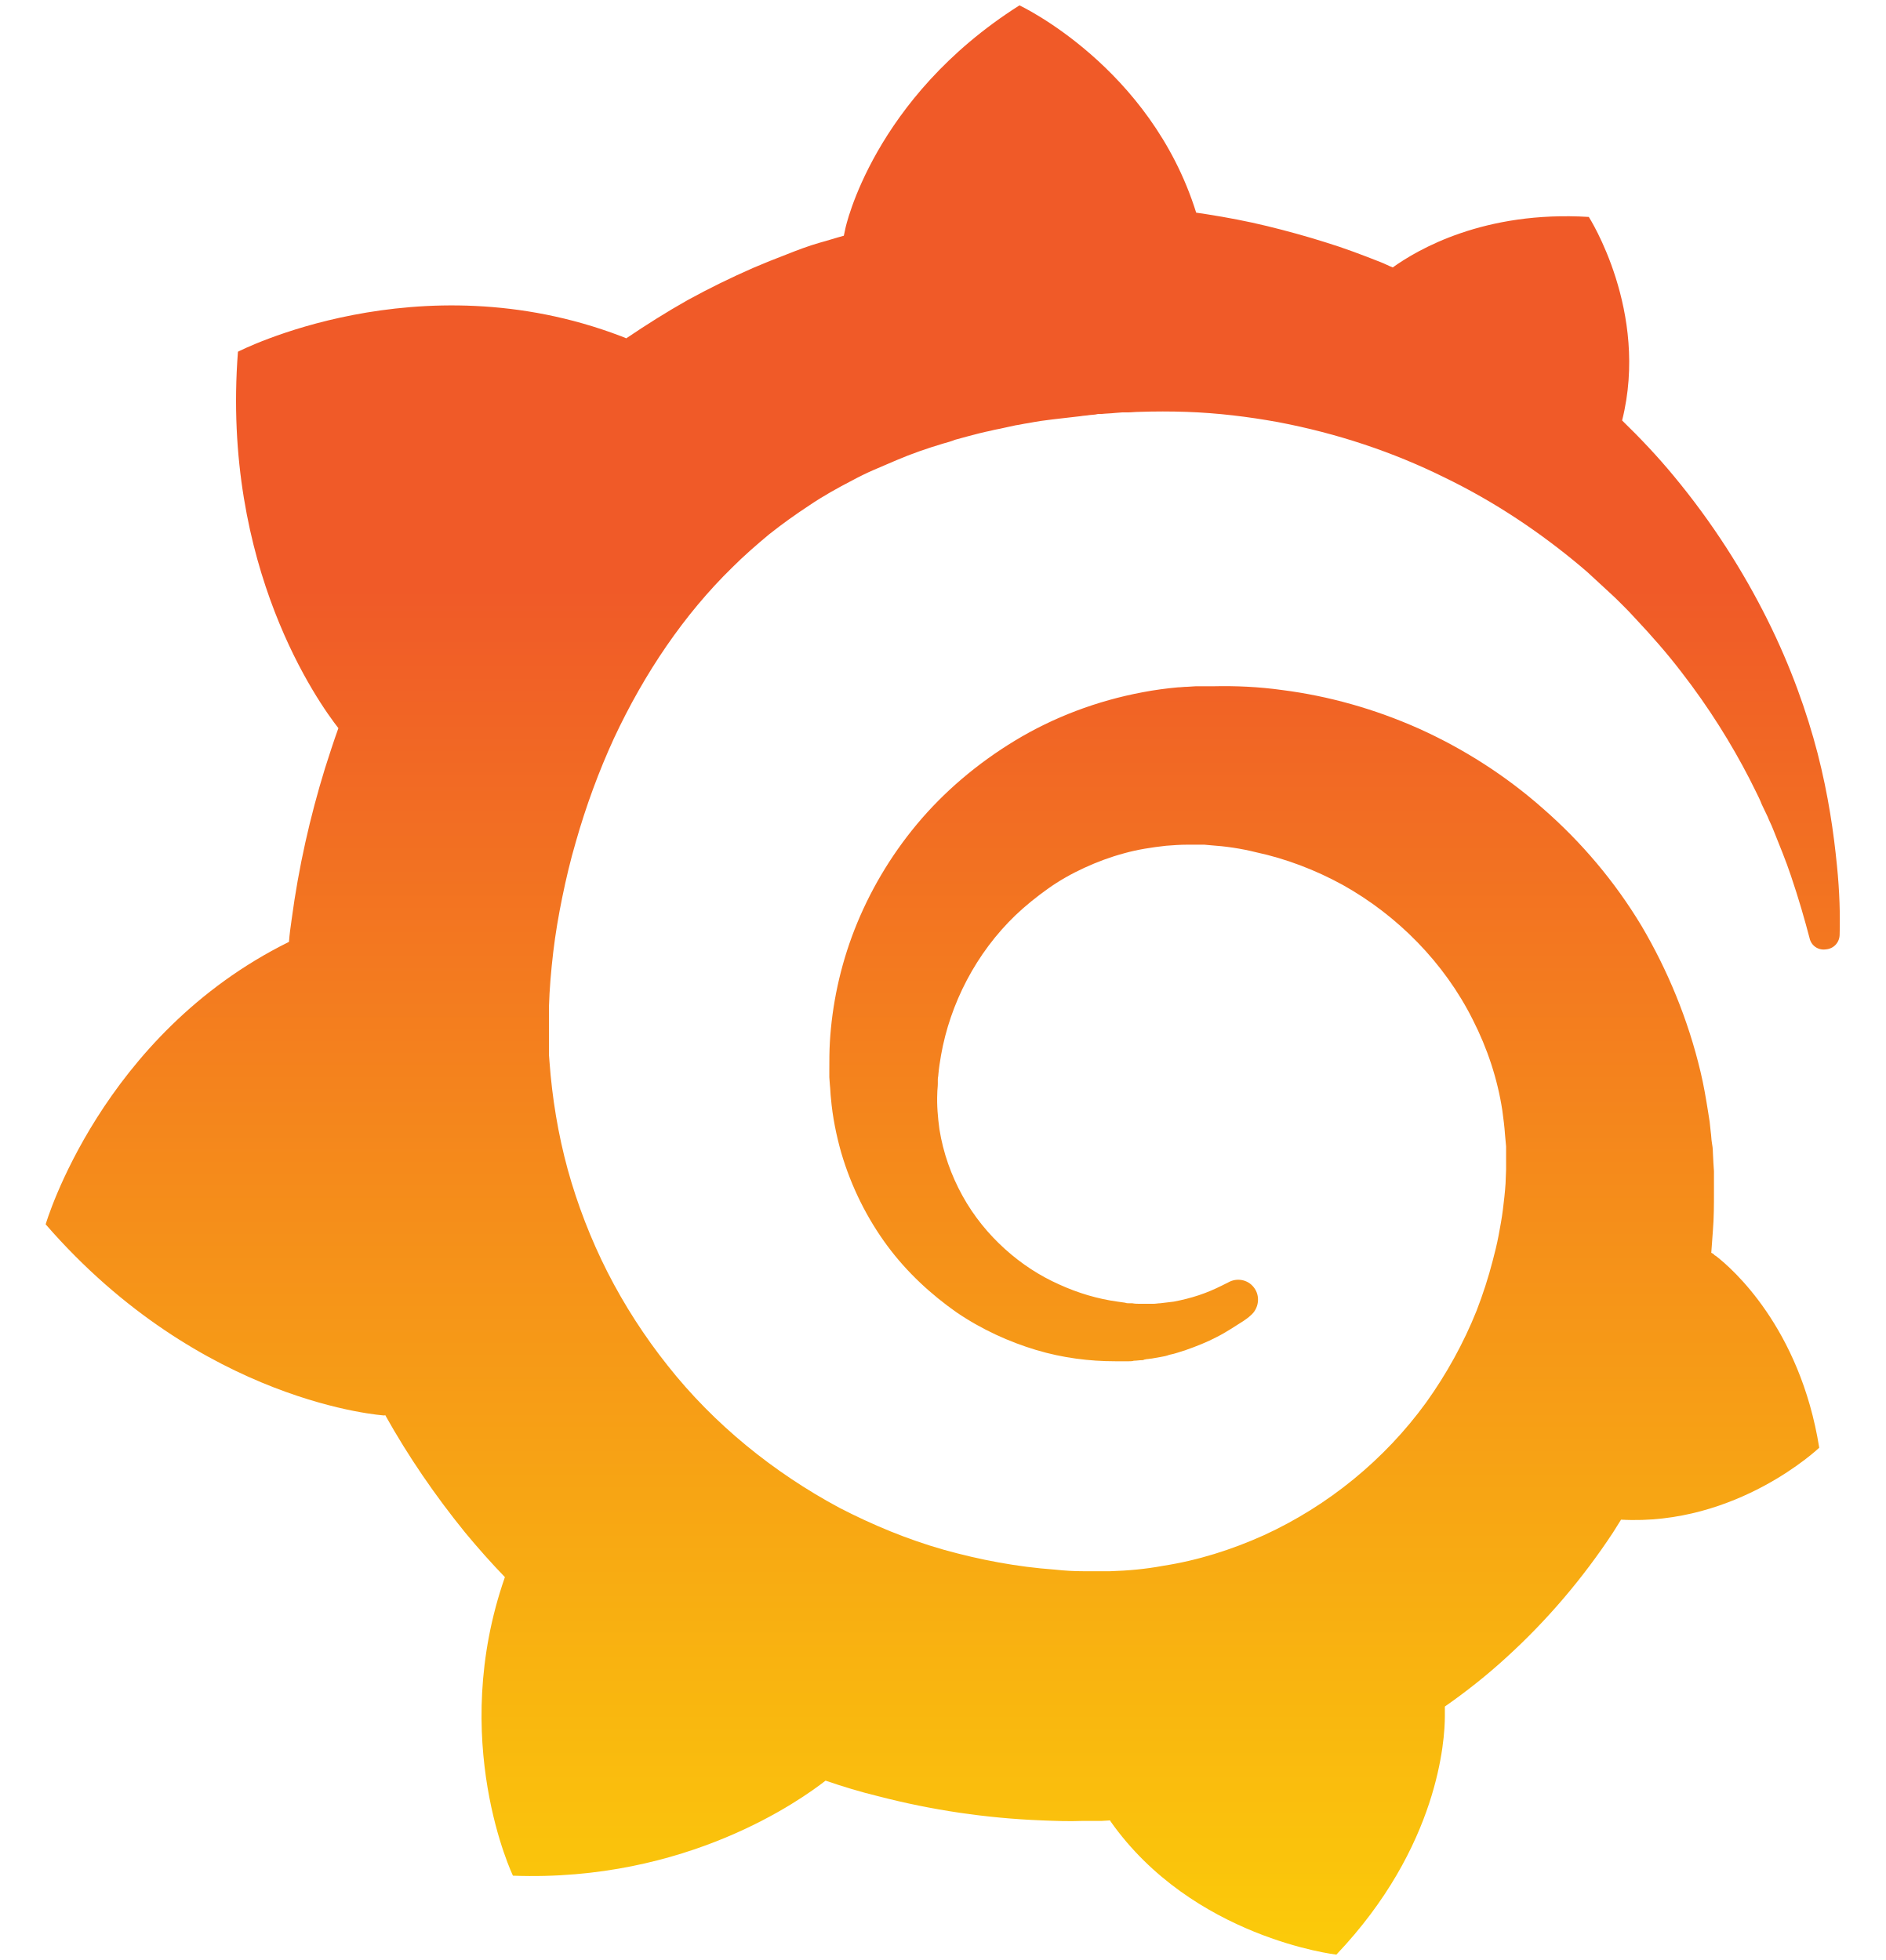
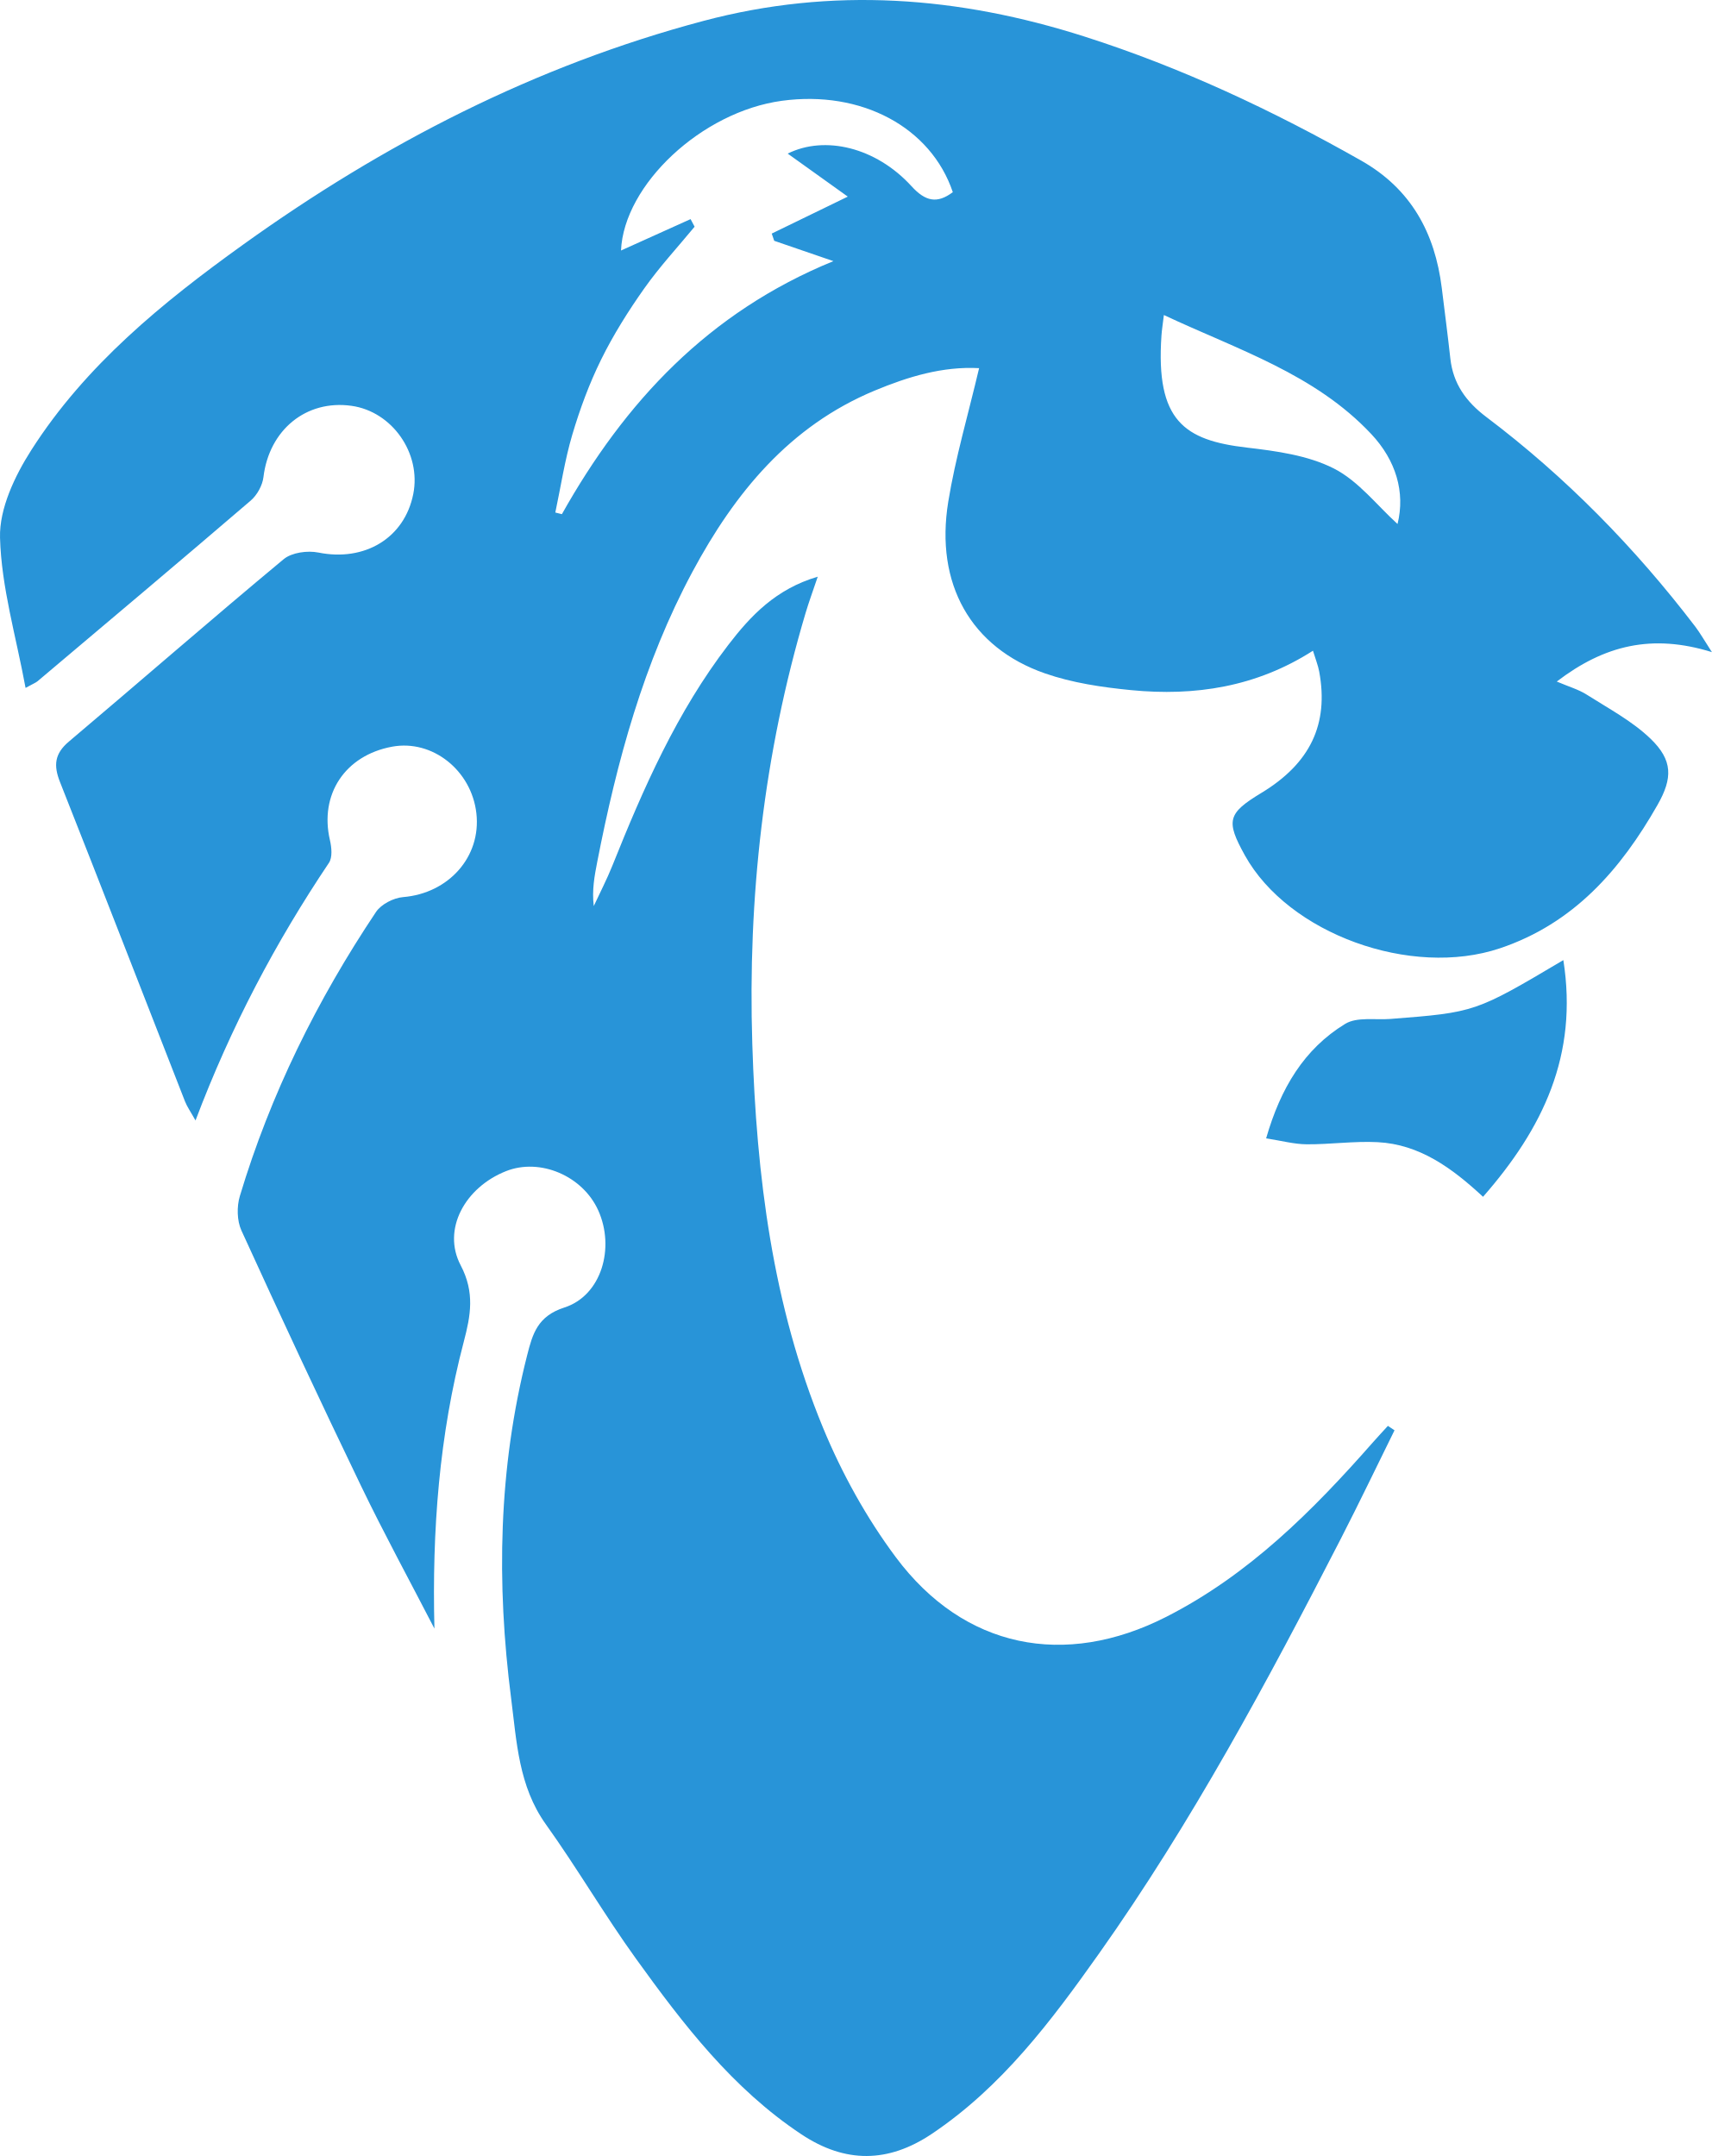
- <svg xmlns="http://www.w3.org/2000/svg" version="1.1" id="Layer_1" x="0px" y="0px" width="351px" height="365px" viewBox="0 0 351 365" style="enable-background:new 0 0 351 365;" xml:space="preserve">
+ <svg xmlns="http://www.w3.org/2000/svg" version="1.1" id="Layer_1" x="0px" y="0px" viewBox="0 0 1440.7 1814.58" style="enable-background:new 0 0 1440.7 1814.58;" xml:space="preserve">
  <style type="text/css">
- 	.st0{fill:url(#SVGID_1_);}
+ 	.st0{fill:#2894D8;}
</style>
-   <g id="Layer_1_1_">
- </g>
-   <linearGradient id="SVGID_1_" gradientUnits="userSpaceOnUse" x1="175.5" y1="30%" x2="175.5" y2="99%">
-     <stop offset="0" style="stop-color:#F05A28" />
-     <stop offset="1" style="stop-color:#FBCA0A" />
-   </linearGradient>
-   <path class="st0" d="M342,161.2c-0.6-6.1-1.6-13.1-3.6-20.9c-2-7.7-5-16.2-9.4-25c-4.4-8.8-10.1-17.9-17.5-26.8  c-2.9-3.5-6.1-6.9-9.5-10.2c5.1-20.3-6.2-37.9-6.2-37.9c-19.5-1.2-31.9,6.1-36.5,9.4c-0.8-0.3-1.5-0.7-2.3-1  c-3.3-1.3-6.7-2.6-10.3-3.7c-3.5-1.1-7.1-2.1-10.8-3c-3.7-0.9-7.4-1.6-11.2-2.2c-0.7-0.1-1.3-0.2-2-0.3  c-8.5-27.2-32.9-38.6-32.9-38.6c-27.3,17.3-32.4,41.5-32.4,41.5s-0.1,0.5-0.3,1.4c-1.5,0.4-3,0.9-4.5,1.3c-2.1,0.6-4.2,1.4-6.2,2.2  c-2.1,0.8-4.1,1.6-6.2,2.5c-4.1,1.8-8.2,3.8-12.2,6c-3.9,2.2-7.7,4.6-11.4,7.1c-0.5-0.2-1-0.4-1-0.4c-37.8-14.4-71.3,2.9-71.3,2.9  c-3.1,40.2,15.1,65.5,18.7,70.1c-0.9,2.5-1.7,5-2.5,7.5c-2.8,9.1-4.9,18.4-6.2,28.1c-0.2,1.4-0.4,2.8-0.5,4.2  C18.8,192.7,8.5,228,8.5,228c29.1,33.5,63.1,35.6,63.1,35.6c0,0,0.1-0.1,0.1-0.1c4.3,7.7,9.3,15,14.9,21.9c2.4,2.9,4.8,5.6,7.4,8.3  c-10.6,30.4,1.5,55.6,1.5,55.6c32.4,1.2,53.7-14.2,58.2-17.7c3.2,1.1,6.5,2.1,9.8,2.9c10,2.6,20.2,4.1,30.4,4.5  c2.5,0.1,5.1,0.2,7.6,0.1l1.2,0l0.8,0l1.6,0l1.6-0.1l0,0.1c15.3,21.8,42.1,24.9,42.1,24.9c19.1-20.1,20.2-40.1,20.2-44.4l0,0  c0,0,0-0.1,0-0.3c0-0.4,0-0.6,0-0.6l0,0c0-0.3,0-0.6,0-0.9c4-2.8,7.8-5.8,11.4-9.1c7.6-6.9,14.3-14.8,19.9-23.3  c0.5-0.8,1-1.6,1.5-2.4c21.6,1.2,36.9-13.4,36.9-13.4c-3.6-22.5-16.4-33.5-19.1-35.6l0,0c0,0-0.1-0.1-0.3-0.2  c-0.2-0.1-0.2-0.2-0.2-0.2c0,0,0,0,0,0c-0.1-0.1-0.3-0.2-0.5-0.3c0.1-1.4,0.2-2.7,0.3-4.1c0.2-2.4,0.2-4.9,0.2-7.3l0-1.8l0-0.9  l0-0.5c0-0.6,0-0.4,0-0.6l-0.1-1.5l-0.1-2c0-0.7-0.1-1.3-0.2-1.9c-0.1-0.6-0.1-1.3-0.2-1.9l-0.2-1.9l-0.3-1.9  c-0.4-2.5-0.8-4.9-1.4-7.4c-2.3-9.7-6.1-18.9-11-27.2c-5-8.3-11.2-15.6-18.3-21.8c-7-6.2-14.9-11.2-23.1-14.9  c-8.3-3.7-16.9-6.1-25.5-7.2c-4.3-0.6-8.6-0.8-12.9-0.7l-1.6,0l-0.4,0c-0.1,0-0.6,0-0.5,0l-0.7,0l-1.6,0.1c-0.6,0-1.2,0.1-1.7,0.1  c-2.2,0.2-4.4,0.5-6.5,0.9c-8.6,1.6-16.7,4.7-23.8,9c-7.1,4.3-13.3,9.6-18.3,15.6c-5,6-8.9,12.7-11.6,19.6c-2.7,6.9-4.2,14.1-4.6,21  c-0.1,1.7-0.1,3.5-0.1,5.2c0,0.4,0,0.9,0,1.3l0.1,1.4c0.1,0.8,0.1,1.7,0.2,2.5c0.3,3.5,1,6.9,1.9,10.1c1.9,6.5,4.9,12.4,8.6,17.4  c3.7,5,8.2,9.1,12.9,12.4c4.7,3.2,9.8,5.5,14.8,7c5,1.5,10,2.1,14.7,2.1c0.6,0,1.2,0,1.7,0c0.3,0,0.6,0,0.9,0c0.3,0,0.6,0,0.9-0.1  c0.5,0,1-0.1,1.5-0.1c0.1,0,0.3,0,0.4-0.1l0.5-0.1c0.3,0,0.6-0.1,0.9-0.1c0.6-0.1,1.1-0.2,1.7-0.3c0.6-0.1,1.1-0.2,1.6-0.4  c1.1-0.2,2.1-0.6,3.1-0.9c2-0.7,4-1.5,5.7-2.4c1.8-0.9,3.4-2,5-3c0.4-0.3,0.9-0.6,1.3-1c1.6-1.3,1.9-3.7,0.6-5.3  c-1.1-1.4-3.1-1.8-4.7-0.9c-0.4,0.2-0.8,0.4-1.2,0.6c-1.4,0.7-2.8,1.3-4.3,1.8c-1.5,0.5-3.1,0.9-4.7,1.2c-0.8,0.1-1.6,0.2-2.5,0.3  c-0.4,0-0.8,0.1-1.3,0.1c-0.4,0-0.9,0-1.2,0c-0.4,0-0.8,0-1.2,0c-0.5,0-1,0-1.5-0.1c0,0-0.3,0-0.1,0l-0.2,0l-0.3,0  c-0.2,0-0.5,0-0.7-0.1c-0.5-0.1-0.9-0.1-1.4-0.2c-3.7-0.5-7.4-1.6-10.9-3.2c-3.6-1.6-7-3.8-10.1-6.6c-3.1-2.8-5.8-6.1-7.9-9.9  c-2.1-3.8-3.6-8-4.3-12.4c-0.3-2.2-0.5-4.5-0.4-6.7c0-0.6,0.1-1.2,0.1-1.8c0,0.2,0-0.1,0-0.1l0-0.2l0-0.5c0-0.3,0.1-0.6,0.1-0.9  c0.1-1.2,0.3-2.4,0.5-3.6c1.7-9.6,6.5-19,13.9-26.1c1.9-1.8,3.9-3.4,6-4.9c2.1-1.5,4.4-2.8,6.8-3.9c2.4-1.1,4.8-2,7.4-2.7  c2.5-0.7,5.1-1.1,7.8-1.4c1.3-0.1,2.6-0.2,4-0.2c0.4,0,0.6,0,0.9,0l1.1,0l0.7,0c0.3,0,0,0,0.1,0l0.3,0l1.1,0.1  c2.9,0.2,5.7,0.6,8.5,1.3c5.6,1.2,11.1,3.3,16.2,6.1c10.2,5.7,18.9,14.5,24.2,25.1c2.7,5.3,4.6,11,5.5,16.9c0.2,1.5,0.4,3,0.5,4.5  l0.1,1.1l0.1,1.1c0,0.4,0,0.8,0,1.1c0,0.4,0,0.8,0,1.1l0,1l0,1.1c0,0.7-0.1,1.9-0.1,2.6c-0.1,1.6-0.3,3.3-0.5,4.9  c-0.2,1.6-0.5,3.2-0.8,4.8c-0.3,1.6-0.7,3.2-1.1,4.7c-0.8,3.1-1.8,6.2-3,9.3c-2.4,6-5.6,11.8-9.4,17.1  c-7.7,10.6-18.2,19.2-30.2,24.7c-6,2.7-12.3,4.7-18.8,5.7c-3.2,0.6-6.5,0.9-9.8,1l-0.6,0l-0.5,0l-1.1,0l-1.6,0l-0.8,0  c0.4,0-0.1,0-0.1,0l-0.3,0c-1.8,0-3.5-0.1-5.3-0.3c-7-0.5-13.9-1.8-20.7-3.7c-6.7-1.9-13.2-4.6-19.4-7.8  c-12.3-6.6-23.4-15.6-32-26.5c-4.3-5.4-8.1-11.3-11.2-17.4c-3.1-6.1-5.6-12.6-7.4-19.1c-1.8-6.6-2.9-13.3-3.4-20.1l-0.1-1.3l0-0.3  l0-0.3l0-0.6l0-1.1l0-0.3l0-0.4l0-0.8l0-1.6l0-0.3c0,0,0,0.1,0-0.1l0-0.6c0-0.8,0-1.7,0-2.5c0.1-3.3,0.4-6.8,0.8-10.2  c0.4-3.4,1-6.9,1.7-10.3c0.7-3.4,1.5-6.8,2.5-10.2c1.9-6.7,4.3-13.2,7.1-19.3c5.7-12.2,13.1-23.1,22-31.8c2.2-2.2,4.5-4.2,6.9-6.2  c2.4-1.9,4.9-3.7,7.5-5.4c2.5-1.7,5.2-3.2,7.9-4.6c1.3-0.7,2.7-1.4,4.1-2c0.7-0.3,1.4-0.6,2.1-0.9c0.7-0.3,1.4-0.6,2.1-0.9  c2.8-1.2,5.7-2.2,8.7-3.1c0.7-0.2,1.5-0.4,2.2-0.7c0.7-0.2,1.5-0.4,2.2-0.6c1.5-0.4,3-0.8,4.5-1.1c0.7-0.2,1.5-0.3,2.3-0.5  c0.8-0.2,1.5-0.3,2.3-0.5c0.8-0.1,1.5-0.3,2.3-0.4l1.1-0.2l1.2-0.2c0.8-0.1,1.5-0.2,2.3-0.3c0.9-0.1,1.7-0.2,2.6-0.3  c0.7-0.1,1.9-0.2,2.6-0.3c0.5-0.1,1.1-0.1,1.6-0.2l1.1-0.1l0.5-0.1l0.6,0c0.9-0.1,1.7-0.1,2.6-0.2l1.3-0.1c0,0,0.5,0,0.1,0l0.3,0  l0.6,0c0.7,0,1.5-0.1,2.2-0.1c2.9-0.1,5.9-0.1,8.8,0c5.8,0.2,11.5,0.9,17,1.9c11.1,2.1,21.5,5.6,31,10.3  c9.5,4.6,17.9,10.3,25.3,16.5c0.5,0.4,0.9,0.8,1.4,1.2c0.4,0.4,0.9,0.8,1.3,1.2c0.9,0.8,1.7,1.6,2.6,2.4c0.9,0.8,1.7,1.6,2.5,2.4  c0.8,0.8,1.6,1.6,2.4,2.5c3.1,3.3,6,6.6,8.6,10c5.2,6.7,9.4,13.5,12.7,19.9c0.2,0.4,0.4,0.8,0.6,1.2c0.2,0.4,0.4,0.8,0.6,1.2  c0.4,0.8,0.8,1.6,1.1,2.4c0.4,0.8,0.7,1.5,1.1,2.3c0.3,0.8,0.7,1.5,1,2.3c1.2,3,2.4,5.9,3.3,8.6c1.5,4.4,2.6,8.3,3.5,11.7  c0.3,1.4,1.6,2.3,3,2.1c1.5-0.1,2.6-1.3,2.6-2.8C342.6,170.4,342.5,166.1,342,161.2z" />
+   <g>
+     <path class="st0" d="M1440.7,548.86c-50.46-15.67-90.59-5.82-130.56,24.76c10.06,4.3,18.3,6.62,25.21,11.02   c18.39,11.71,38.25,22.2,53.72,37.11c18.78,18.11,18.71,33.12,5.87,55.68c-31.04,54.56-70.54,99.81-132.57,120.68   c-74.82,25.17-178.03-12.14-214.7-78.18c-16.21-29.2-14.58-35.38,13.9-52.6c41.05-24.83,56.83-57.79,48.64-102.1   c-0.98-5.29-3.07-10.37-5.25-17.56c-47.67,30.55-99.4,38.44-153.18,33.16c-24.41-2.4-49.4-6.08-72.41-14.1   c-62.33-21.71-92.59-75.33-81.35-144.41c6.03-37.09,16.79-73.41,25.97-112.46c-30.78-1.67-59.85,7.22-87.87,18.88   c-71.75,29.85-117.8,86.2-153.39,152.54c-41.09,76.57-63.57,159.35-80.09,244.03c-2.31,11.84-4.56,23.68-2.95,37.27   c5.25-11.32,11.04-22.44,15.67-34.01c26.12-65.27,54.35-129.47,97.51-185.72c18.9-24.63,40.02-47.08,75.33-57.49   c-4.04,12.01-7.45,21.19-10.24,30.56c-35.23,118.44-48.73,239.63-44.84,362.85c3.49,110.58,16.97,219.8,59.5,322.84   c15.83,38.34,36.55,75.87,61.33,109.08c57.2,76.67,142.03,93.63,227.52,50.12c69.46-35.34,123.26-89.24,173.92-146.85   c4.13-4.7,8.42-9.26,12.63-13.88c1.86,1.24,3.72,2.47,5.57,3.71c-15.02,30.4-29.64,61.01-45.13,91.17   c-61.63,119.99-125.39,238.8-203.49,349.15c-40.18,56.77-81.91,112.44-140.96,151.95c-36.57,24.46-72.63,24.79-109.49,0.33   c-58.01-38.49-99.47-92.58-139.31-147.88c-26.52-36.81-49.44-76.2-75.85-113.11c-23-32.14-24.54-69.74-29.2-105.91   c-12.46-96.88-10.79-193.55,13.5-288.95c4.58-17.98,8.73-32.82,31.32-40.09c31.19-10.04,42.73-50.18,28.47-81.77   c-13.12-29.07-48.97-44.32-77.56-33.01c-34.53,13.66-54.07,49.03-38.21,79.23c12.03,22.91,8.43,42.3,2.65,64.24   c-20.77,78.83-26.79,159.13-24.73,241.53c-20.68-40.04-42.28-79.65-61.84-120.23c-34.34-71.23-67.77-142.9-100.6-214.83   c-3.76-8.24-3.97-20.12-1.31-28.95c25.73-85.59,64.98-164.92,114.57-239.09c4.35-6.51,14.77-11.87,22.8-12.53   c38.24-3.14,65.9-33.85,61.68-70.62c-4.15-36.17-37.1-62.2-70.85-55.99c-39.71,7.31-61.35,40.21-52.39,78.67   c1.42,6.08,2.24,14.53-0.82,19.09c-44.95,66.99-82.43,137.83-112.3,216.85c-4.1-7.36-7.05-11.47-8.84-16.03   c-35.08-89.62-69.8-179.38-105.22-268.85c-5.55-14.03-4.56-23.84,7.48-34.01c60.39-51,119.96-102.98,180.74-153.5   c6.8-5.65,20.1-7.46,29.29-5.6c38.78,7.84,72.42-12.06,79.81-49.28c6.82-34.3-17.74-69.38-51.93-74.2   c-38.28-5.39-69.39,20.33-74.16,60c-0.84,6.99-5.34,15.12-10.71,19.74C151.52,472.33,91.54,522.77,31.65,573.32   c-1.49,1.26-3.45,1.96-10.13,5.65c-8.02-43.5-20.39-84.8-21.5-126.4c-0.66-24.54,12.49-52.12,26.4-73.88   c45.55-71.3,110.35-124.1,178.22-172.83C322.87,120.98,450.39,55.25,591.96,17.61C700.65-11.28,806.81-3.03,912.62,30.74   c81.66,26.07,158.59,62.28,232.96,104.45c41.88,23.75,62.04,60.81,67.78,107.18c2.45,19.79,5.02,39.56,7.21,59.37   c2.35,21.25,13.23,36.35,30.25,49.2c66.86,50.45,124.98,109.82,175.8,176.34C1430.68,532.61,1433.98,538.51,1440.7,548.86z    M801.86,161.73c-18.42-54.74-77.03-85.97-143.8-76.9c-67.57,9.18-132.96,70.62-135.44,126.01c19.08-8.61,38.82-17.51,58.55-26.42   c1.13,2.13,2.26,4.25,3.39,6.38c-14.22,17.25-29.5,33.74-42.36,51.94c-13.44,19.02-25.98,38.97-36.27,59.82   c-9.98,20.22-17.9,41.72-24.32,63.36c-6.33,21.35-9.63,43.59-14.27,65.44c1.85,0.46,3.69,0.92,5.54,1.38   c52.98-94.33,123.15-169.91,228.48-212.96c-16.6-5.7-33.21-11.41-49.81-17.11c-0.69-2.03-1.39-4.05-2.08-6.08   c19.95-9.7,39.9-19.4,64-31.11c-18.25-13.06-34.55-24.74-50.56-36.2c31.22-15.56,74.27-5.35,104.2,27.45   C778.73,169.47,788.58,171.73,801.86,161.73z M979.49,265.14c-0.95,7.95-1.71,12.58-2.03,17.23   c-4.95,71.84,19.25,88.19,71.79,94.33c24.9,2.91,51.37,6.5,73.19,17.55c20.79,10.53,36.45,31.17,53.69,46.76   c6.64-26.78-1.34-53.57-22.1-75.69C1106.47,314.64,1041.57,294.32,979.49,265.14z" />
+     <path class="st0" d="M1315.67,808.06c12.63,80.14-17.31,141.81-67.58,199.21c-26.16-24.25-53.45-44.2-88.81-45.98   c-19.8-1-39.77,1.95-59.65,1.8c-10.52-0.08-21.02-2.97-34.09-4.99c12.13-42.11,31.83-75.19,66.57-96.39   c9.87-6.02,25.25-3.13,38.11-4.13C1241.51,852.01,1241.51,852.03,1315.67,808.06z" />
+   </g>
</svg>
